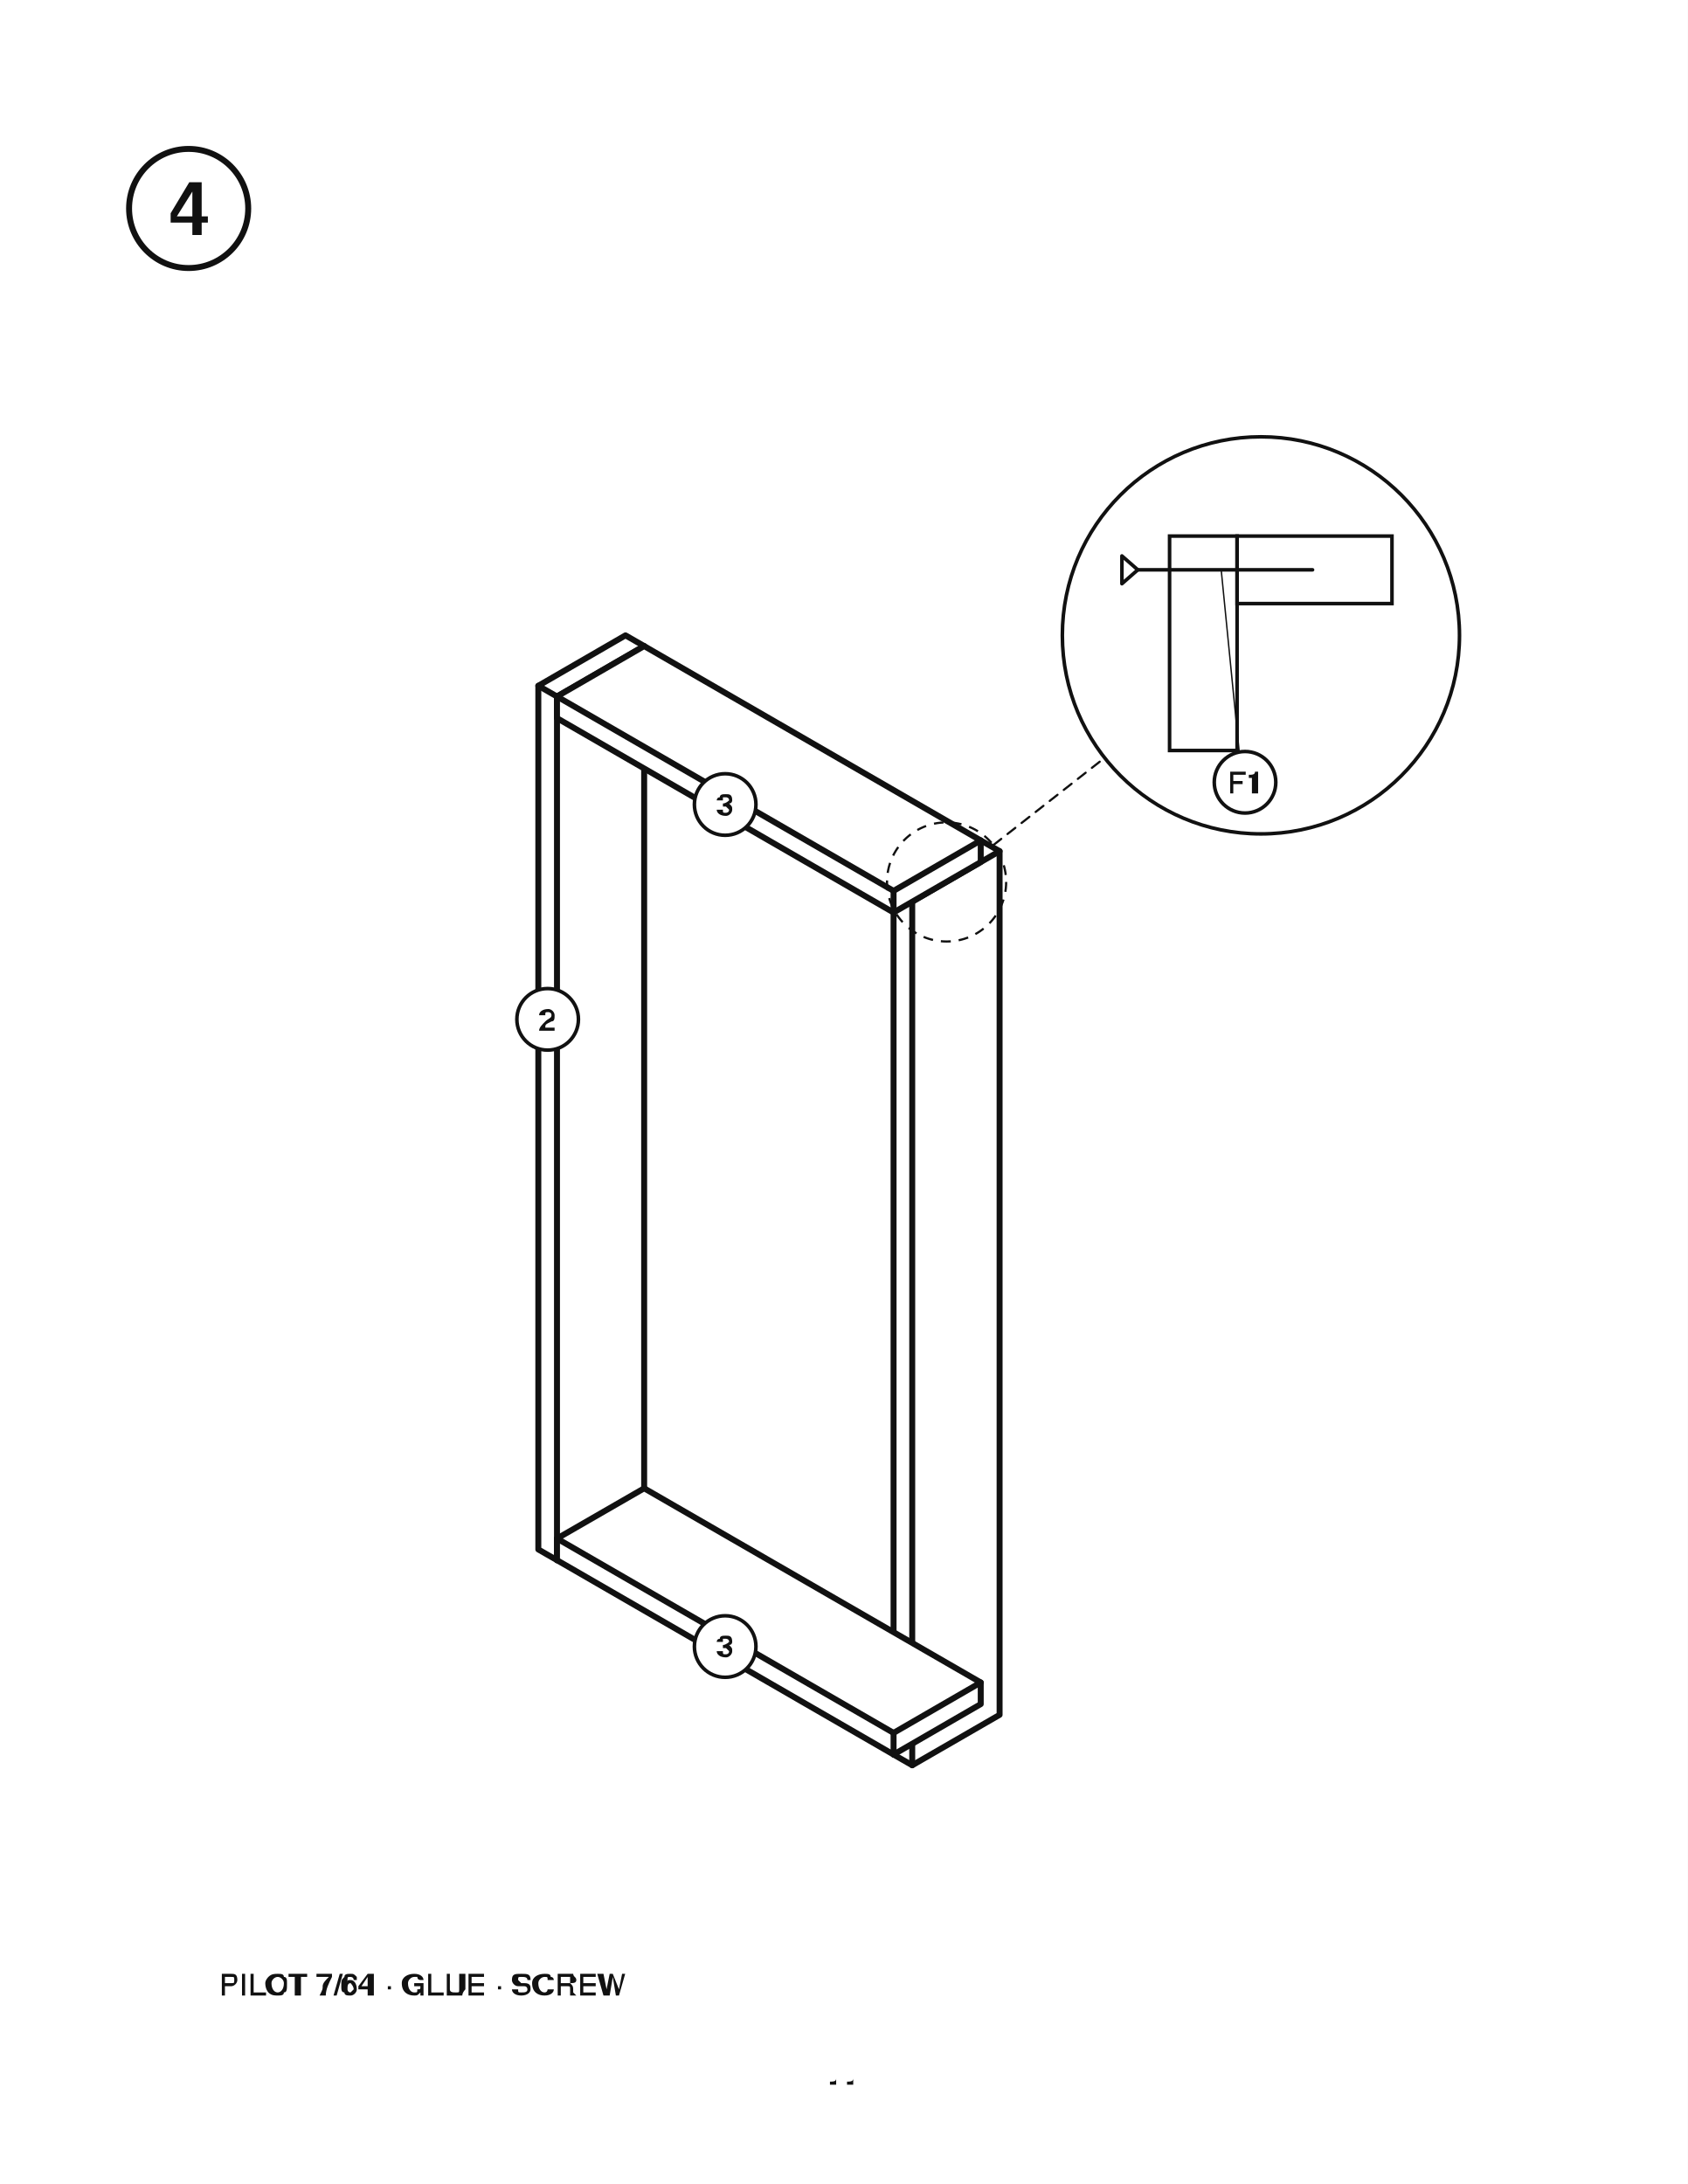
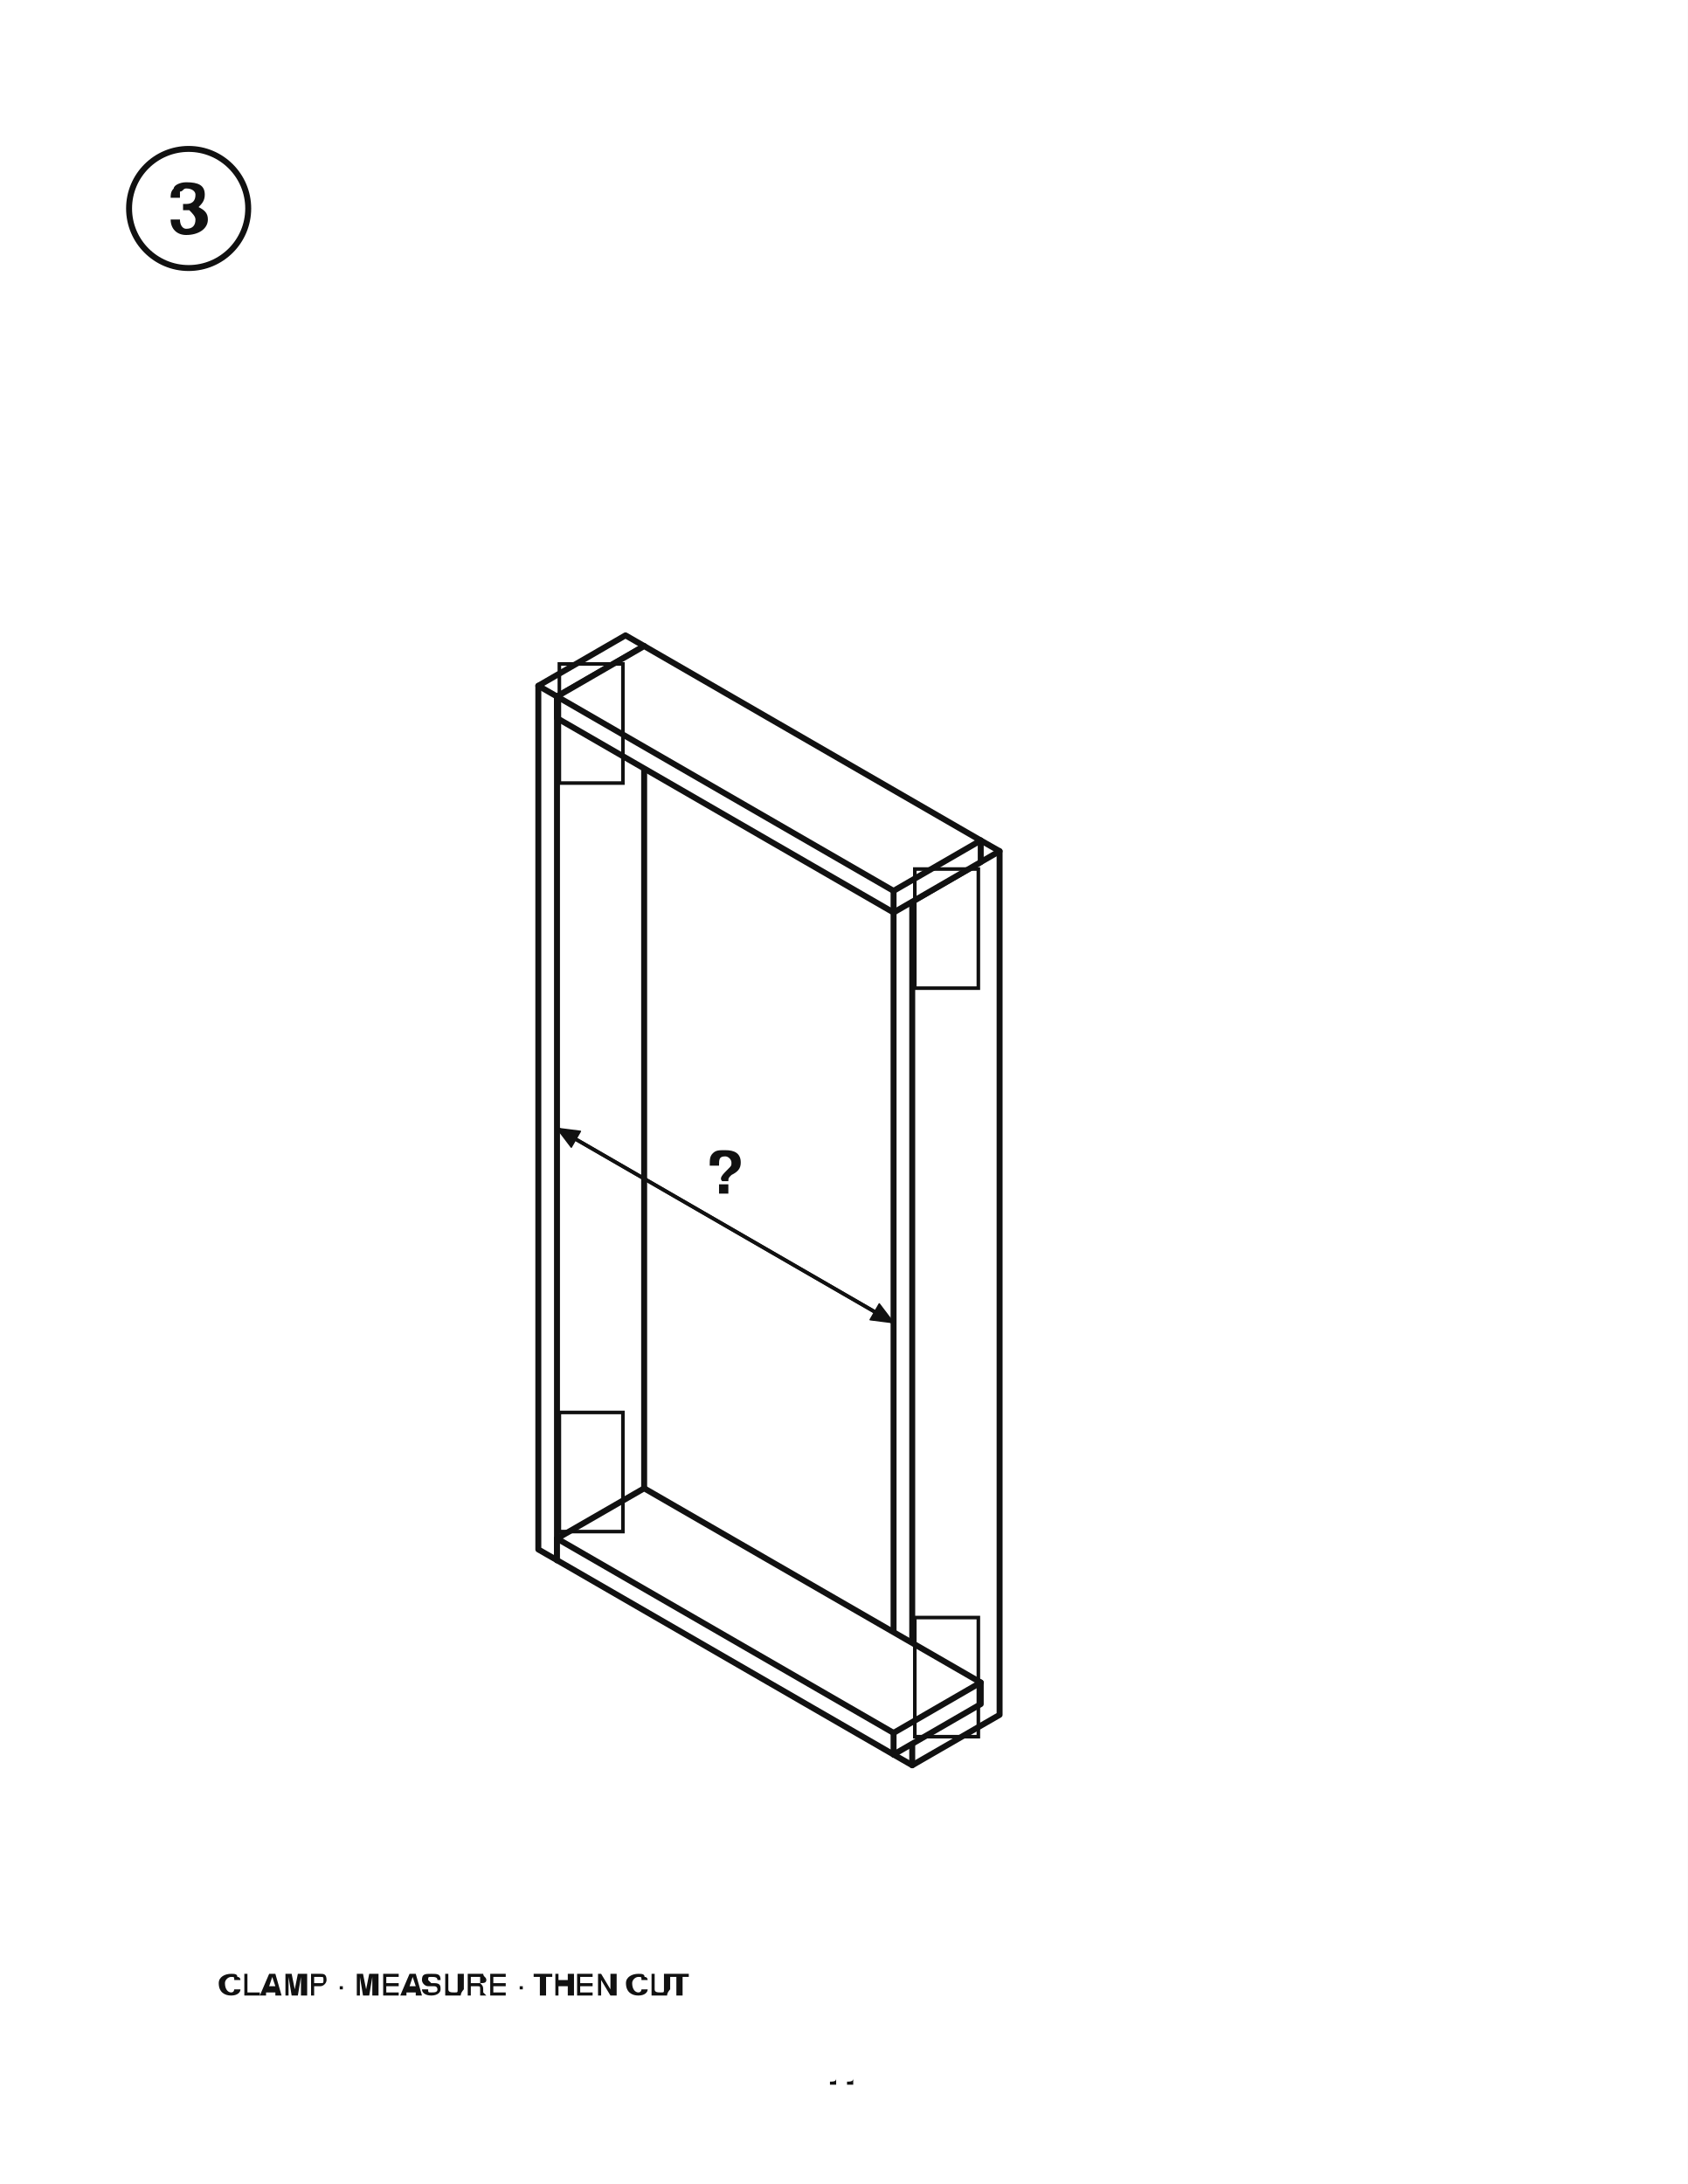
<svg xmlns="http://www.w3.org/2000/svg" width="8.5in" height="11.0in" viewBox="0 0 8.5 11.0">
  <rect width="8.5" height="11.0" fill="#FFFFFF" />
  <circle cx="0.95" cy="1.05" r="0.3" fill="#FFFFFF" stroke="#111111" stroke-width="0.03" />
-   <text x="0.95" y="1.185" font-family="Helvetica,Arial,sans-serif" font-size="0.38" font-weight="bold" text-anchor="middle" fill="#111111">4</text>
+   <text x="0.95" y="1.185" font-family="Helvetica,Arial,sans-serif" font-size="0.38" font-weight="bold" text-anchor="middle" fill="#111111">3</text>
  <path d="M 2.711 3.454 L 3.15 3.2 L 3.244 3.254 L 3.244 7.604 L 2.805 7.858 L 2.711 7.804 Z" fill="#FFFFFF" stroke="#111111" stroke-width="0.03" stroke-linejoin="round" stroke-linecap="round" />
  <line x1="2.805" y1="3.508" x2="2.711" y2="3.454" stroke="#111111" stroke-width="0.03" stroke-linecap="round" />
  <line x1="2.805" y1="3.508" x2="2.805" y2="7.858" stroke="#111111" stroke-width="0.03" stroke-linecap="round" />
  <line x1="2.805" y1="3.508" x2="3.244" y2="3.254" stroke="#111111" stroke-width="0.03" stroke-linecap="round" />
  <path d="M 4.5 4.487 L 4.939 4.233 L 5.034 4.287 L 5.034 8.637 L 4.594 8.891 L 4.5 8.837 Z" fill="#FFFFFF" stroke="#111111" stroke-width="0.03" stroke-linejoin="round" stroke-linecap="round" />
  <line x1="4.594" y1="4.541" x2="4.5" y2="4.487" stroke="#111111" stroke-width="0.03" stroke-linecap="round" />
  <line x1="4.594" y1="4.541" x2="4.594" y2="8.891" stroke="#111111" stroke-width="0.03" stroke-linecap="round" />
  <line x1="4.594" y1="4.541" x2="5.034" y2="4.287" stroke="#111111" stroke-width="0.03" stroke-linecap="round" />
  <path d="M 2.805 3.508 L 3.244 3.254 L 4.939 4.233 L 4.939 4.342 L 4.5 4.596 L 2.805 3.617 Z" fill="#FFFFFF" stroke="#111111" stroke-width="0.03" stroke-linejoin="round" stroke-linecap="round" />
  <line x1="4.5" y1="4.487" x2="2.805" y2="3.508" stroke="#111111" stroke-width="0.03" stroke-linecap="round" />
  <line x1="4.5" y1="4.487" x2="4.5" y2="4.596" stroke="#111111" stroke-width="0.03" stroke-linecap="round" />
  <line x1="4.5" y1="4.487" x2="4.939" y2="4.233" stroke="#111111" stroke-width="0.03" stroke-linecap="round" />
  <path d="M 2.805 7.749 L 3.244 7.496 L 4.939 8.474 L 4.939 8.583 L 4.5 8.837 L 2.805 7.858 Z" fill="#FFFFFF" stroke="#111111" stroke-width="0.03" stroke-linejoin="round" stroke-linecap="round" />
  <line x1="4.5" y1="8.728" x2="2.805" y2="7.749" stroke="#111111" stroke-width="0.03" stroke-linecap="round" />
  <line x1="4.5" y1="8.728" x2="4.5" y2="8.837" stroke="#111111" stroke-width="0.03" stroke-linecap="round" />
  <line x1="4.5" y1="8.728" x2="4.939" y2="8.474" stroke="#111111" stroke-width="0.03" stroke-linecap="round" />
-   <circle cx="2.758" cy="5.134" r="0.155" fill="#FFFFFF" stroke="#111111" stroke-width="0.018" />
-   <text x="2.758" y="5.19" font-family="Helvetica,Arial,sans-serif" font-size="0.155" font-weight="bold" text-anchor="middle" fill="#111111">2</text>
-   <circle cx="3.652" cy="4.052" r="0.155" fill="#FFFFFF" stroke="#111111" stroke-width="0.018" />
-   <text x="3.652" y="4.108" font-family="Helvetica,Arial,sans-serif" font-size="0.155" font-weight="bold" text-anchor="middle" fill="#111111">3</text>
-   <circle cx="3.652" cy="8.293" r="0.155" fill="#FFFFFF" stroke="#111111" stroke-width="0.018" />
-   <text x="3.652" y="8.349" font-family="Helvetica,Arial,sans-serif" font-size="0.155" font-weight="bold" text-anchor="middle" fill="#111111">3</text>
-   <circle cx="4.767" cy="4.442" r="0.3" fill="none" stroke="#111111" stroke-width="0.011" stroke-dasharray="0.05 0.04" />
-   <line x1="5.003" y1="4.256" x2="5.563" y2="3.817" stroke="#111111" stroke-width="0.011" stroke-linecap="round" stroke-dasharray="0.05 0.04" />
-   <circle cx="6.35" cy="3.2" r="1" fill="#FFFFFF" stroke="#111111" stroke-width="0.018" />
-   <rect x="5.89" y="2.7" width="0.34" height="1.08" rx="0" fill="none" stroke="#111111" stroke-width="0.018" />
-   <rect x="6.23" y="2.7" width="0.78" height="0.34" rx="0" fill="none" stroke="#111111" stroke-width="0.018" />
-   <line x1="6.23" y1="3.04" x2="7.01" y2="3.04" stroke="#111111" stroke-width="0.007" stroke-linecap="round" stroke-dasharray="0.04 0.03" />
-   <line x1="5.73" y1="2.87" x2="6.61" y2="2.87" stroke="#111111" stroke-width="0.018" stroke-linecap="round" />
-   <path d="M 5.65 2.8 L 5.73 2.87 L 5.65 2.94 Z" fill="none" stroke="#111111" stroke-width="0.018" stroke-linejoin="round" stroke-linecap="round" />
-   <circle cx="6.27" cy="3.94" r="0.155" fill="#FFFFFF" stroke="#111111" stroke-width="0.018" />
-   <text x="6.27" y="3.996" font-family="Helvetica,Arial,sans-serif" font-size="0.155" font-weight="bold" text-anchor="middle" fill="#111111">F1</text>
-   <line x1="6.15" y1="2.87" x2="6.24" y2="3.78" stroke="#111111" stroke-width="0.007" stroke-linecap="round" />
-   <text x="1.1" y="10.05" font-family="Helvetica,Arial,sans-serif" font-size="0.155" font-weight="bold" text-anchor="start" fill="#111111">PILOT 7/64  ·  GLUE  ·  SCREW</text>
+   <line x1="2.805" y1="5.683" x2="4.405" y2="6.607" stroke="#111111" stroke-width="0.018" stroke-linecap="round" />
+   <path d="M 4.5 6.662 L 4.382 6.647 L 4.428 6.567 Z" fill="#111111" stroke="#111111" stroke-width="0.007" stroke-linejoin="round" stroke-linecap="round" />
+   <line x1="4.5" y1="6.662" x2="2.9" y2="5.738" stroke="#111111" stroke-width="0.018" stroke-linecap="round" />
+   <path d="M 2.805 5.683 L 2.923 5.698 L 2.877 5.778 Z" fill="#111111" stroke="#111111" stroke-width="0.007" stroke-linejoin="round" stroke-linecap="round" />
+   <text x="3.652" y="6.013" font-family="Helvetica,Arial,sans-serif" font-size="0.3" font-weight="bold" text-anchor="middle" fill="#111111">?</text>
+   <rect x="2.817" y="7.114" width="0.32" height="0.6" rx="0" fill="none" stroke="#111111" stroke-width="0.018" />
+   <rect x="4.607" y="8.147" width="0.32" height="0.6" rx="0" fill="none" stroke="#111111" stroke-width="0.018" />
+   <rect x="2.817" y="3.344" width="0.32" height="0.6" rx="0" fill="none" stroke="#111111" stroke-width="0.018" />
+   <rect x="4.607" y="4.377" width="0.32" height="0.6" rx="0" fill="none" stroke="#111111" stroke-width="0.018" />
+   <text x="1.1" y="10.05" font-family="Helvetica,Arial,sans-serif" font-size="0.155" font-weight="bold" text-anchor="start" fill="#111111">CLAMP · MEASURE · THEN CUT</text>
  <text x="4.25" y="10.58" font-family="Helvetica,Arial,sans-serif" font-size="0.15" font-weight="normal" text-anchor="middle" fill="#111111">11</text>
</svg>
